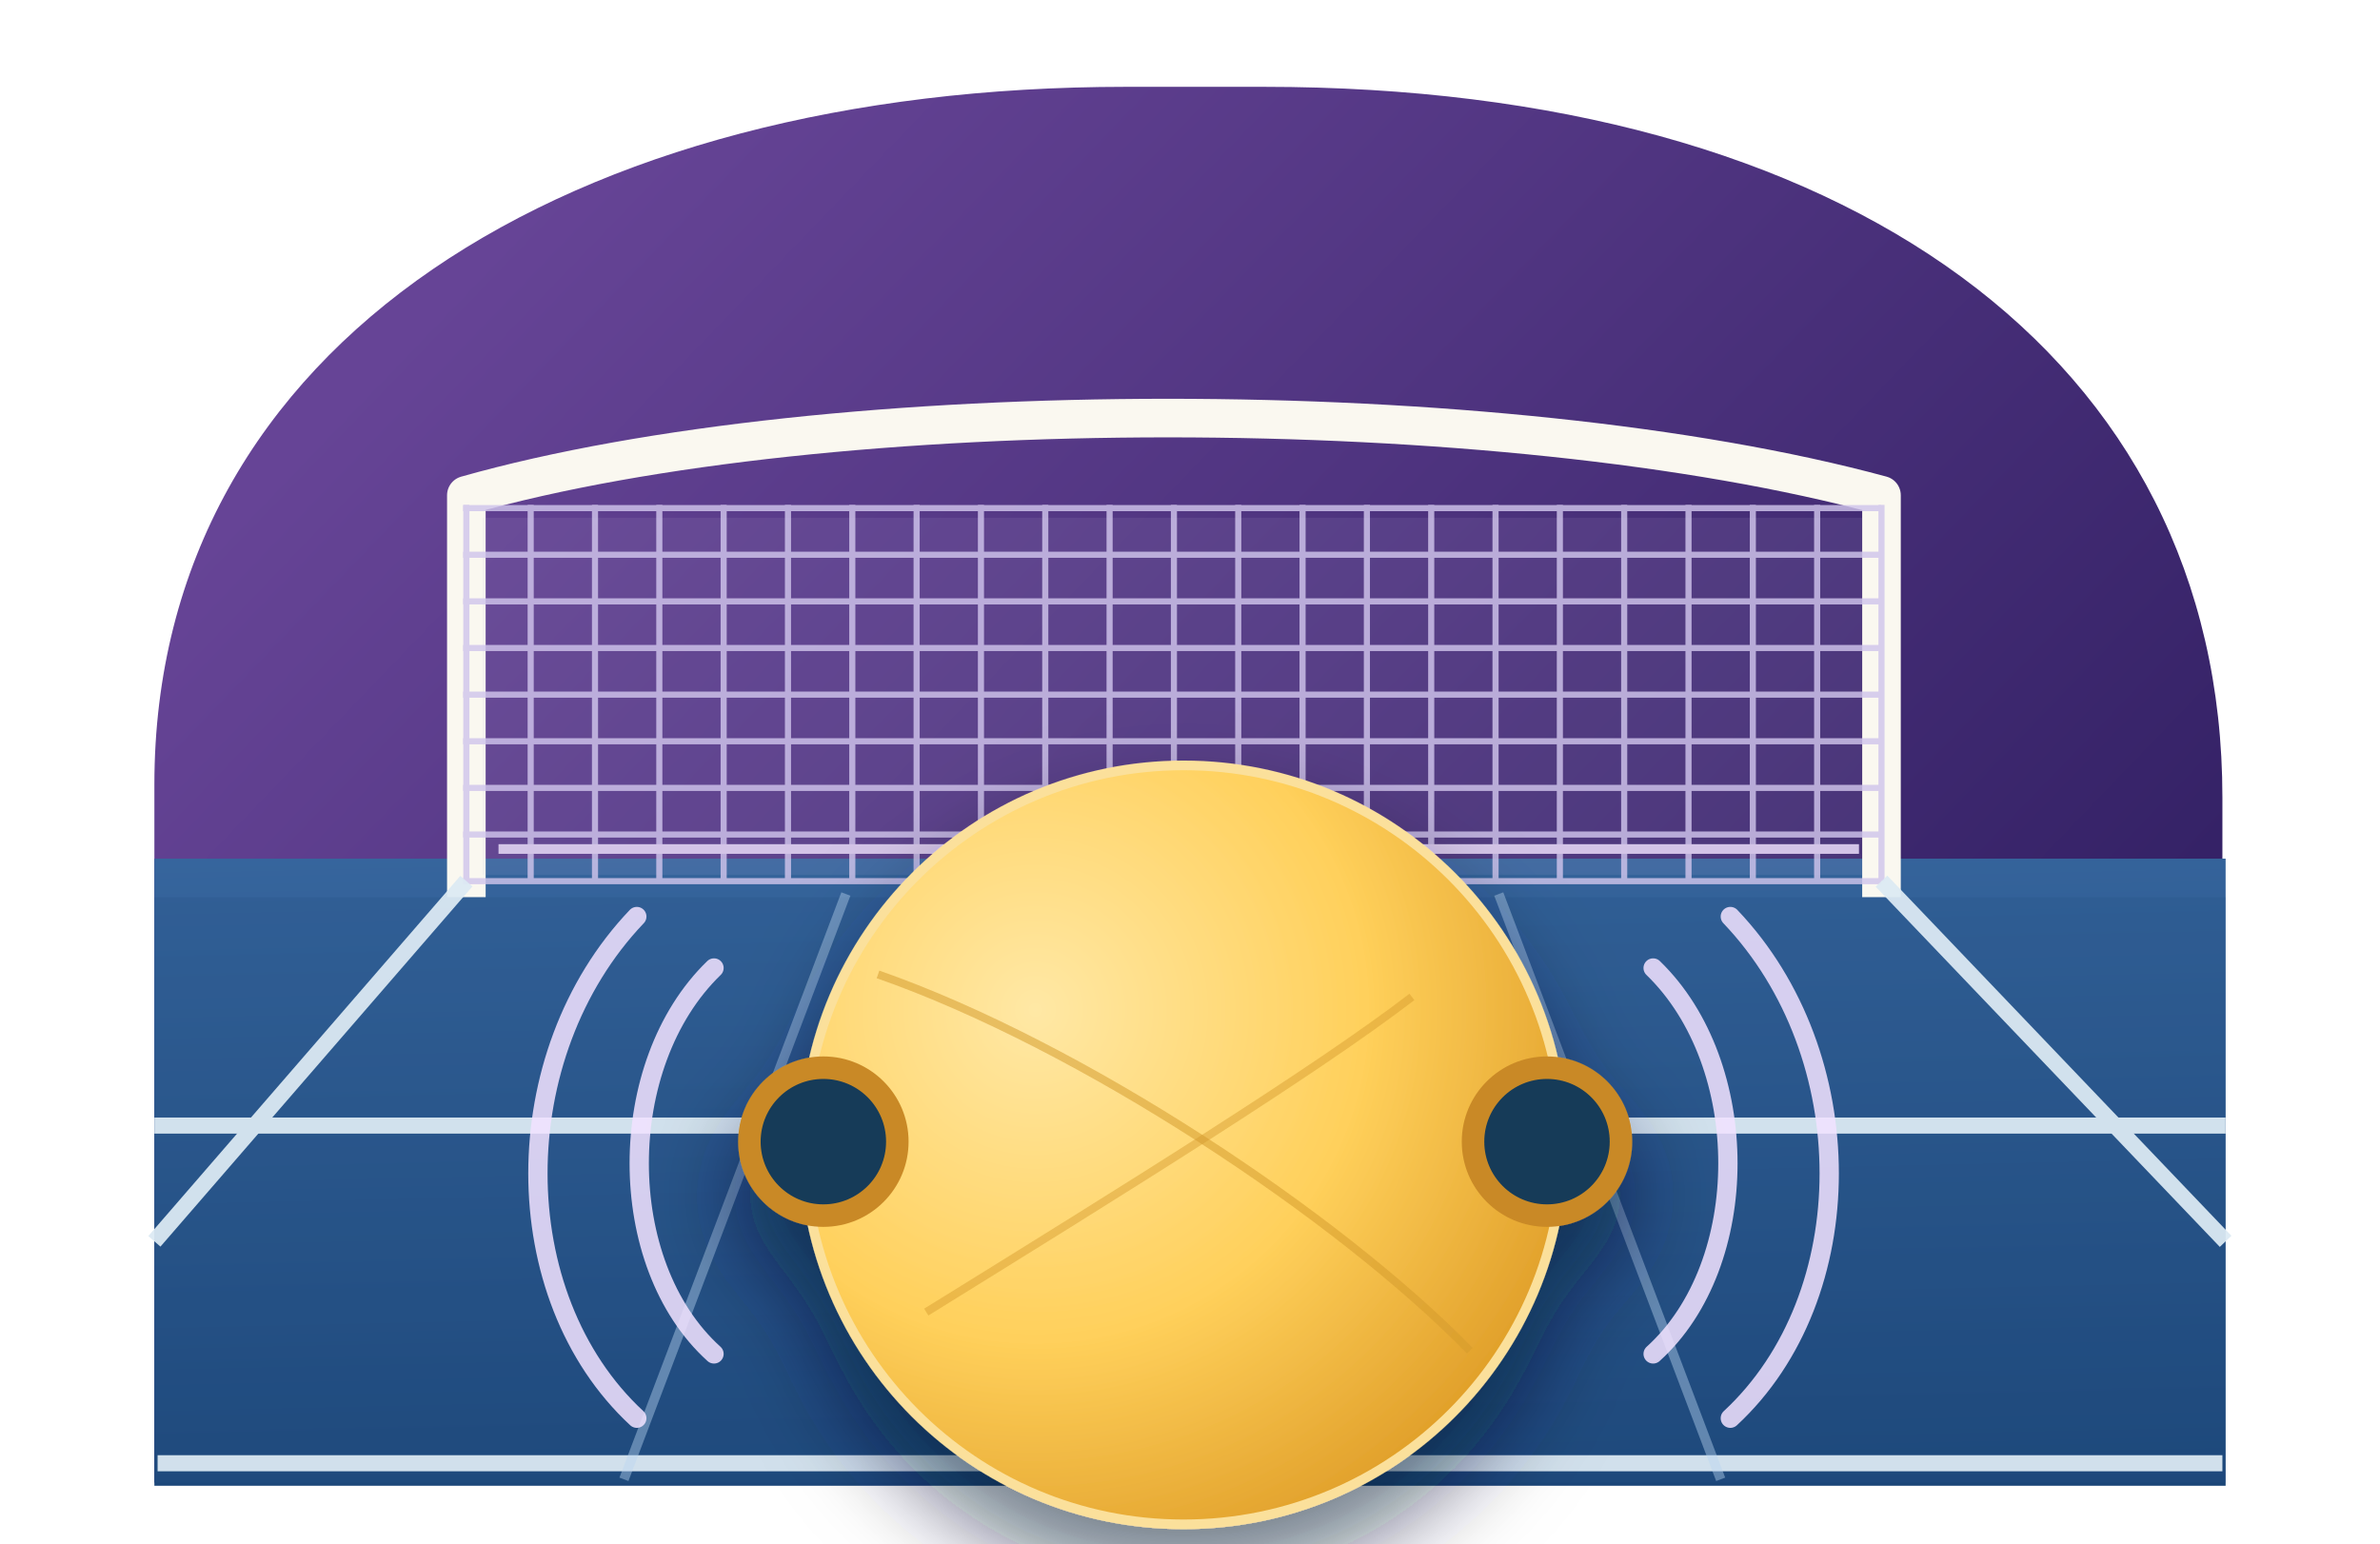
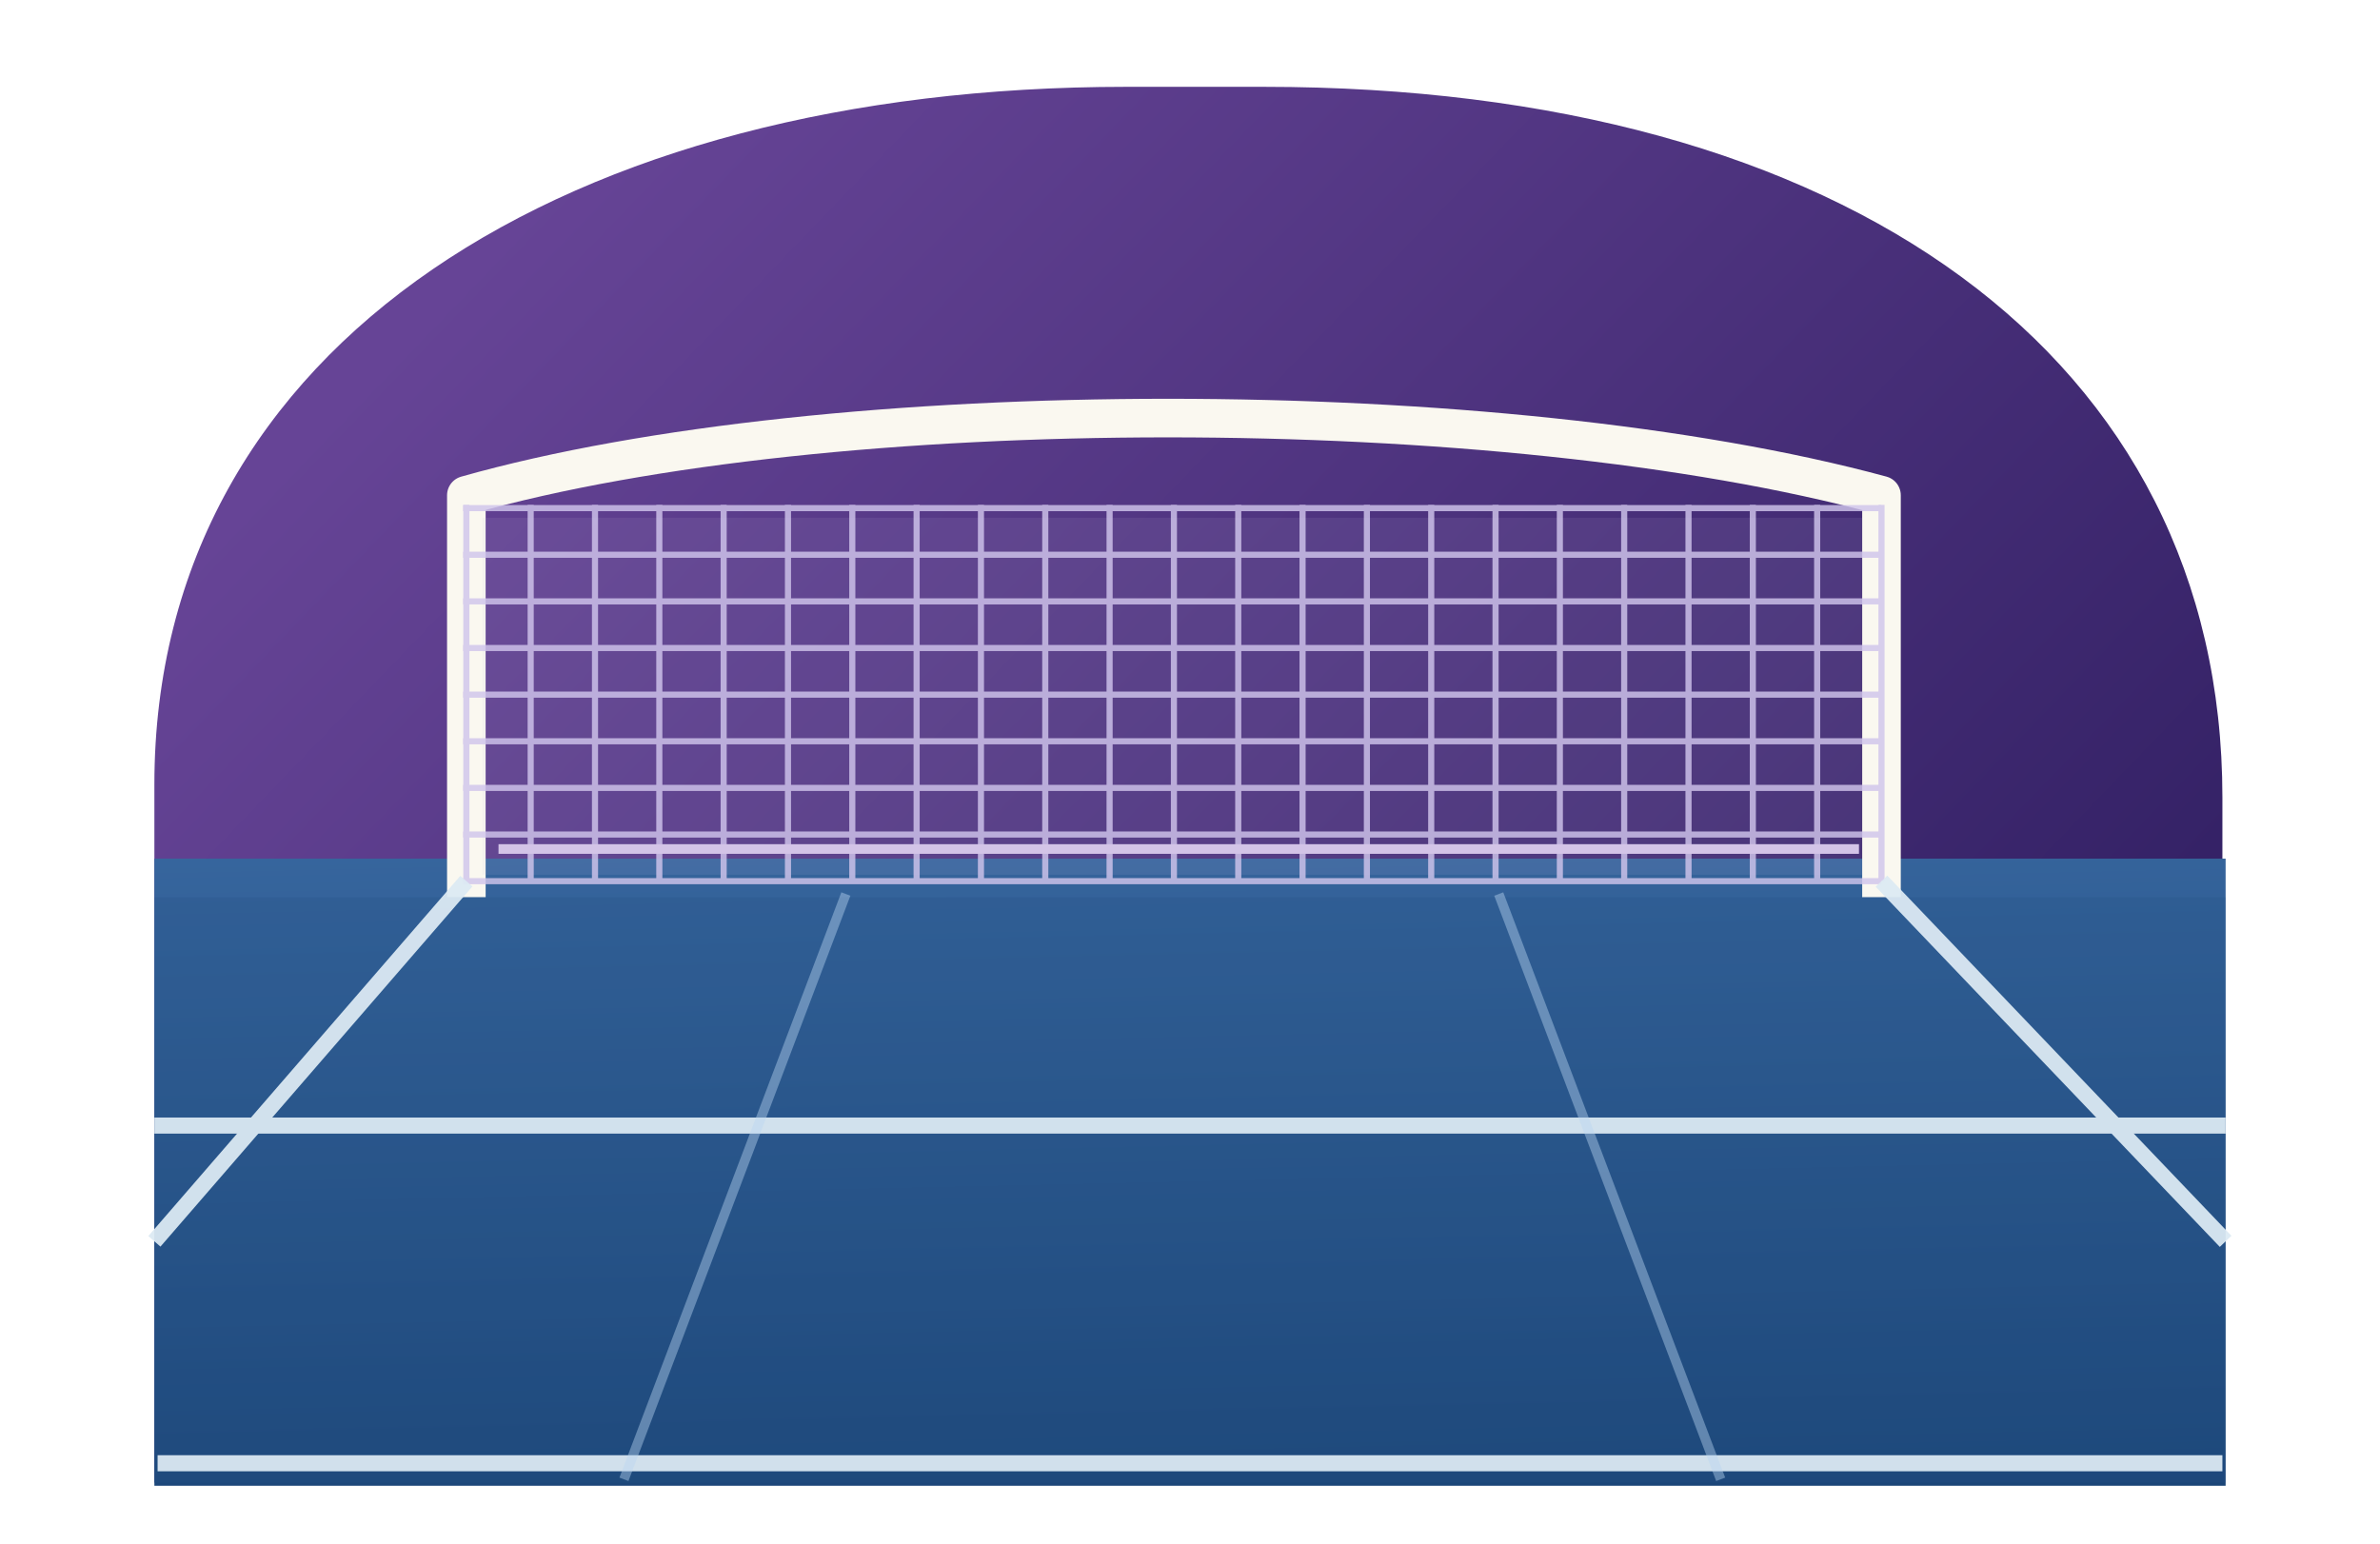
<svg xmlns="http://www.w3.org/2000/svg" viewBox="0 0 740 480" fill="none">
  <defs>
    <linearGradient id="violet" x1="168" y1="60" x2="563" y2="440" gradientUnits="userSpaceOnUse">
      <stop stop-color="#664496" />
      <stop offset="1" stop-color="#322064" />
    </linearGradient>
    <linearGradient id="court" x1="360" y1="255" x2="365" y2="480" gradientUnits="userSpaceOnUse">
      <stop stop-color="#37669E" />
      <stop offset="1" stop-color="#194375" />
    </linearGradient>
-     <radialGradient id="ball" cx="0" cy="0" r="1" gradientTransform="translate(322 314) rotate(58) scale(198)" gradientUnits="userSpaceOnUse">
-       <stop stop-color="#FFE8A5" />
-       <stop offset=".52" stop-color="#FFD05B" />
-       <stop offset="1" stop-color="#DA951F" />
-     </radialGradient>
-     <filter id="shadow" x="-40%" y="-40%" width="180%" height="180%">
-       <feDropShadow dx="0" dy="17" stdDeviation="14" flood-color="#061A33" flood-opacity=".55" />
-     </filter>
  </defs>
  <path d="M48 244C48 106 178 27 350 27H393C574 27 691 111 691 248V461H48Z" fill="url(#violet)" />
  <path d="M48 267L692 267V462H48Z" fill="url(#court)" />
  <path d="M145 279V154C258 122 467 122 585 154V279" stroke="#FAF8F0" stroke-width="12" stroke-linejoin="round" />
  <path d="M150 161H579V272H150Z" fill="#C7BAE5" fill-opacity=".10" />
  <g stroke="#D0C4EB" stroke-width="1.9" opacity=".82">
    <path d="M145 157V274" />
    <path d="M165 157V274" />
    <path d="M185 157V274" />
    <path d="M205 157V274" />
    <path d="M225 157V274" />
    <path d="M245 157V274" />
    <path d="M265 157V274" />
    <path d="M285 157V274" />
    <path d="M305 157V274" />
    <path d="M325 157V274" />
    <path d="M345 157V274" />
    <path d="M365 157V274" />
    <path d="M385 157V274" />
    <path d="M405 157V274" />
    <path d="M425 157V274" />
    <path d="M445 157V274" />
    <path d="M465 157V274" />
    <path d="M485 157V274" />
    <path d="M505 157V274" />
    <path d="M525 157V274" />
    <path d="M545 157V274" />
    <path d="M565 157V274" />
    <path d="M585 157V274" />
    <path d="M144 158H585" />
    <path d="M144 172.5H585" />
    <path d="M144 187H585" />
    <path d="M144 201.5H585" />
    <path d="M144 216H585" />
    <path d="M144 230.5H585" />
    <path d="M144 245H585" />
    <path d="M144 259.5H585" />
    <path d="M144 274H585" />
  </g>
  <path d="M155 264H578" stroke="#D3C4E7" stroke-width="3" />
  <path d="M48 279H692V461H48Z" fill="#285285" fill-opacity=".27" />
  <g stroke="#DCEAF3" stroke-width="5" opacity=".94">
    <path d="M145 274L48 386M585 274L692 386" />
    <path d="M49 455H691" />
    <path d="M48 350H692" />
  </g>
  <g stroke="#B9D6F1" stroke-width="3" opacity=".43">
    <path d="M263 278L194 460M466 278L535 460" />
  </g>
-   <g filter="url(#shadow)">
-     <circle cx="368" cy="356" r="118" fill="url(#ball)" stroke="#FBE09B" stroke-width="3" />
-     <path d="M273 303C336 325 416 378 457 420" stroke="#D49A2C" stroke-width="2.5" opacity=".53" />
-     <path d="M288 408C351 369 409 333 439 310" stroke="#D49A2C" stroke-width="2.5" opacity=".45" />
-     <circle cx="256" cy="355" r="23" fill="#143B59" stroke="#C98926" stroke-width="7" />
-     <circle cx="481" cy="355" r="23" fill="#143B59" stroke="#C98926" stroke-width="7" />
-   </g>
-   <g stroke="#F1E2FF" stroke-width="6" stroke-linecap="round" opacity=".86">
-     <path d="M222 301C191 331 191 393 222 421" />
-     <path d="M198 285C157 328 157 403 198 441" />
-     <path d="M514 301C545 331 545 393 514 421" />
-     <path d="M538 285C579 328 579 403 538 441" />
-   </g>
</svg>
